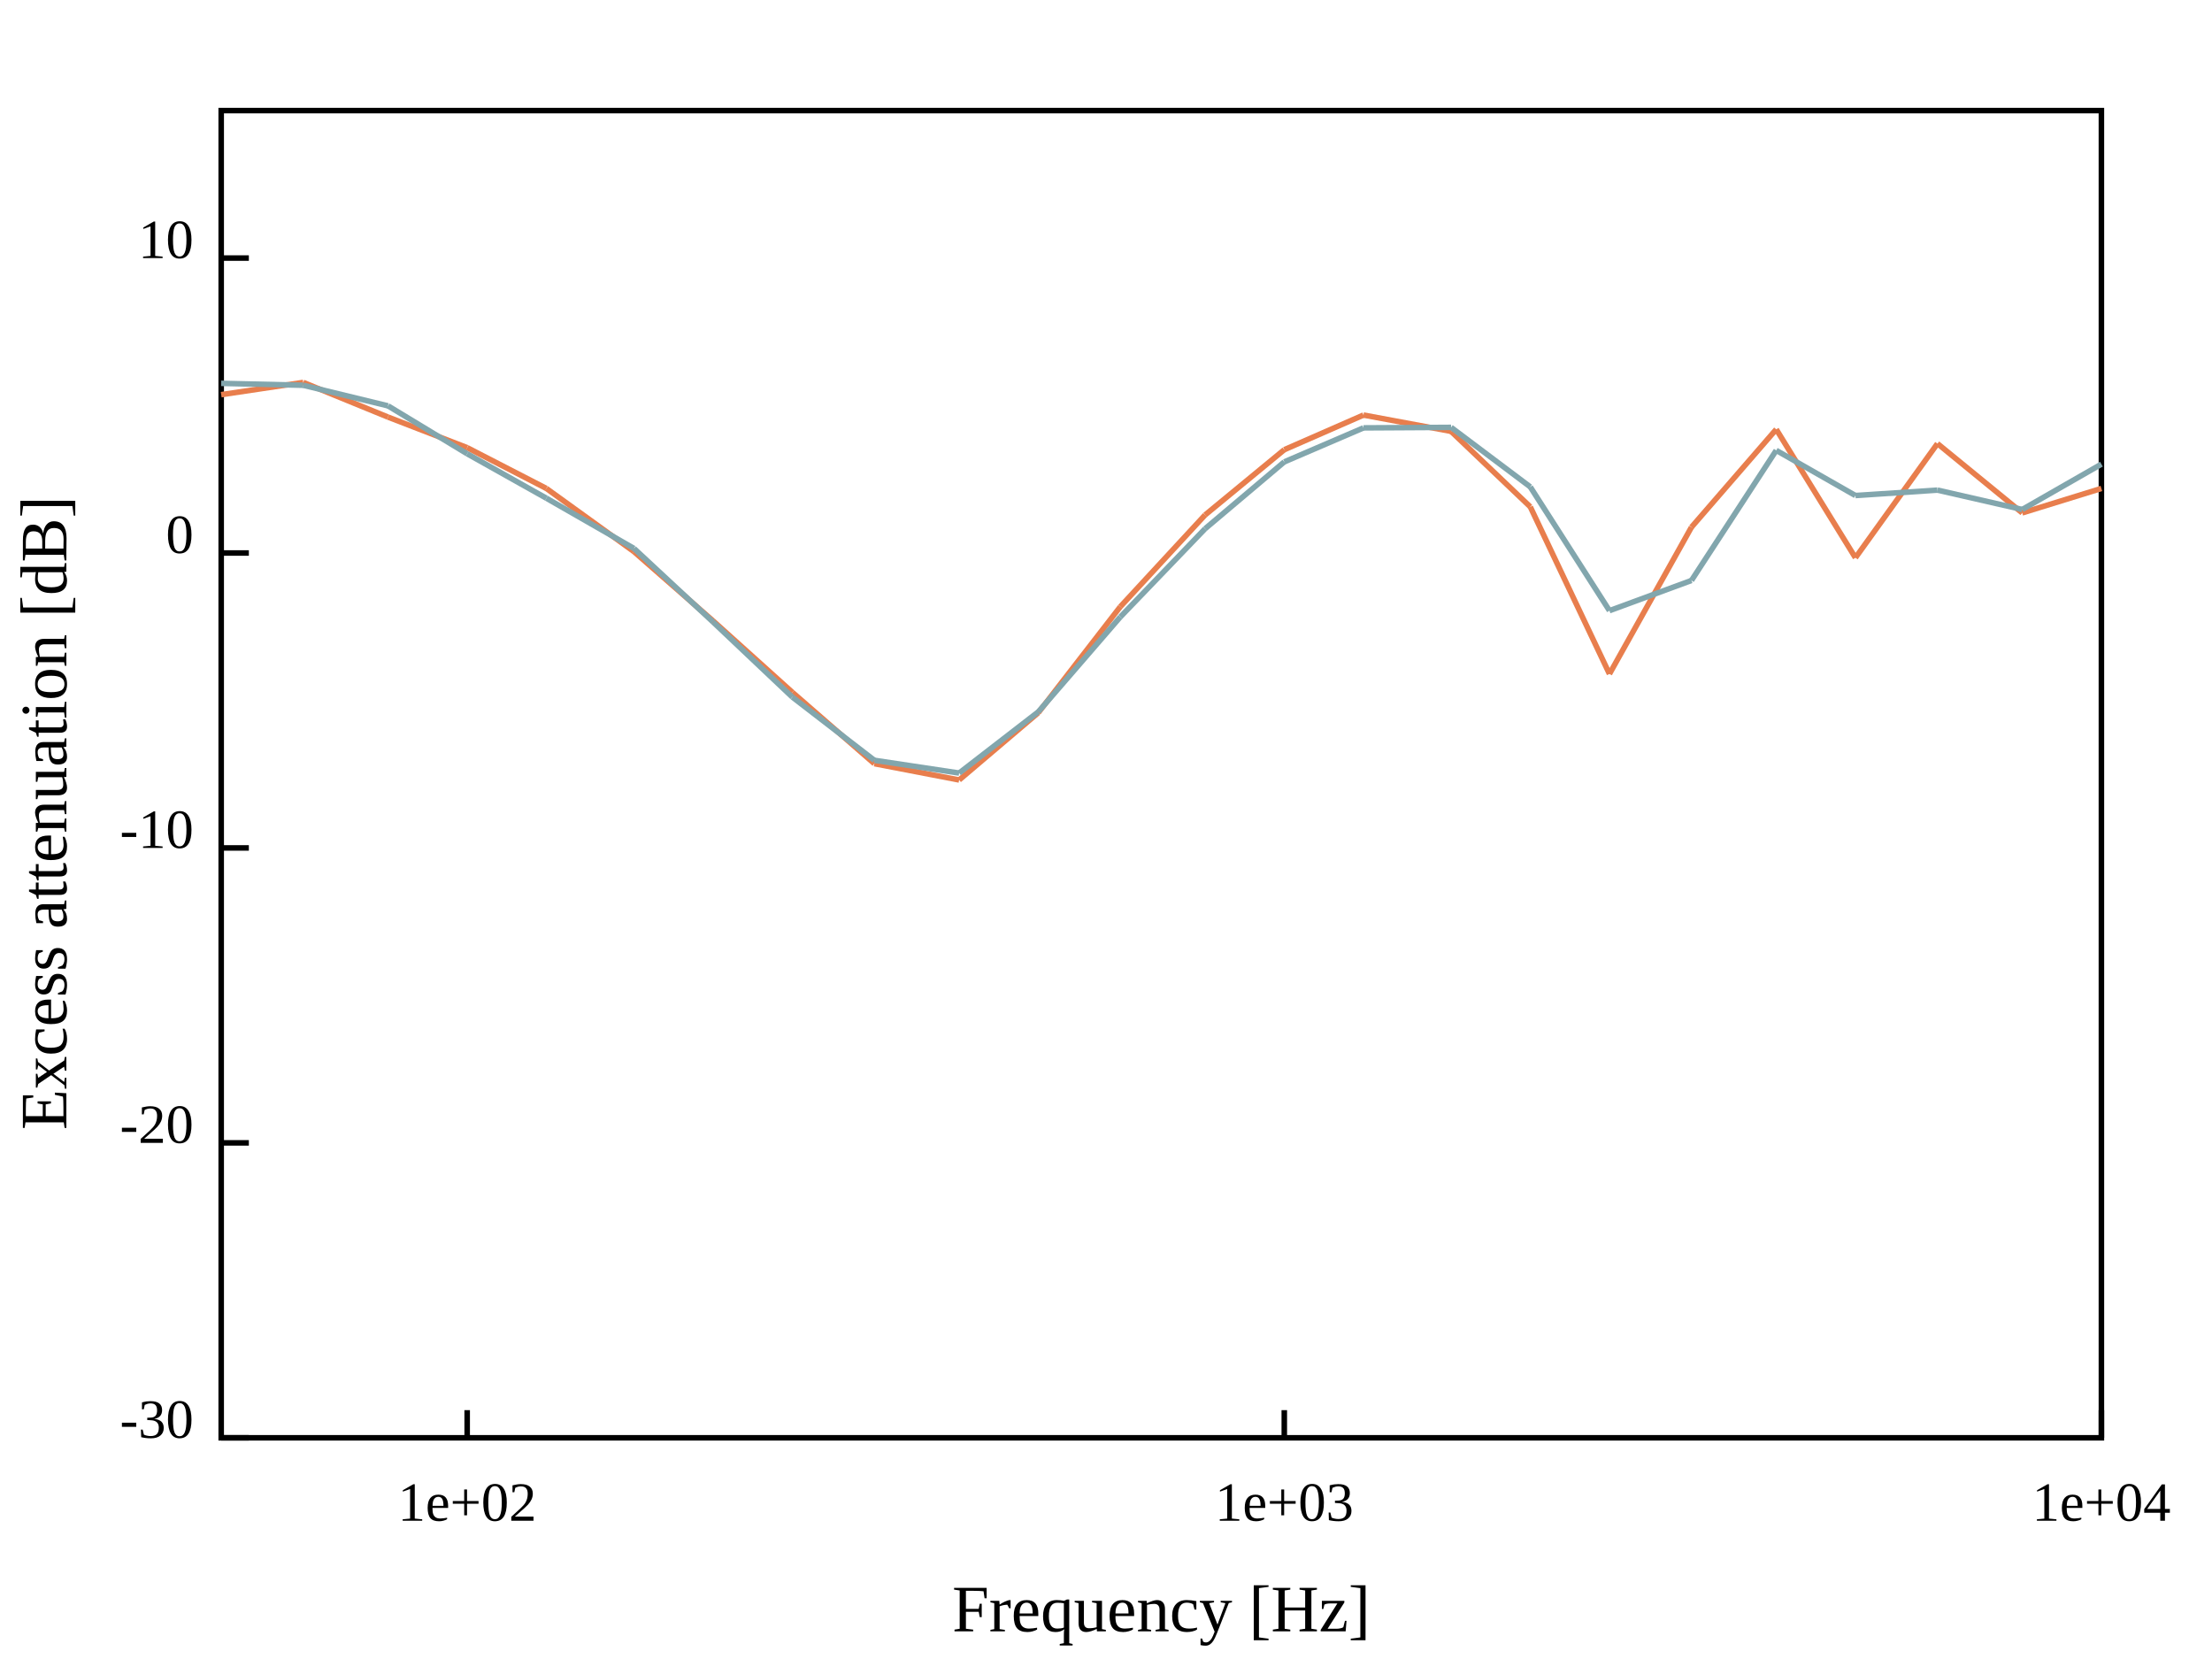
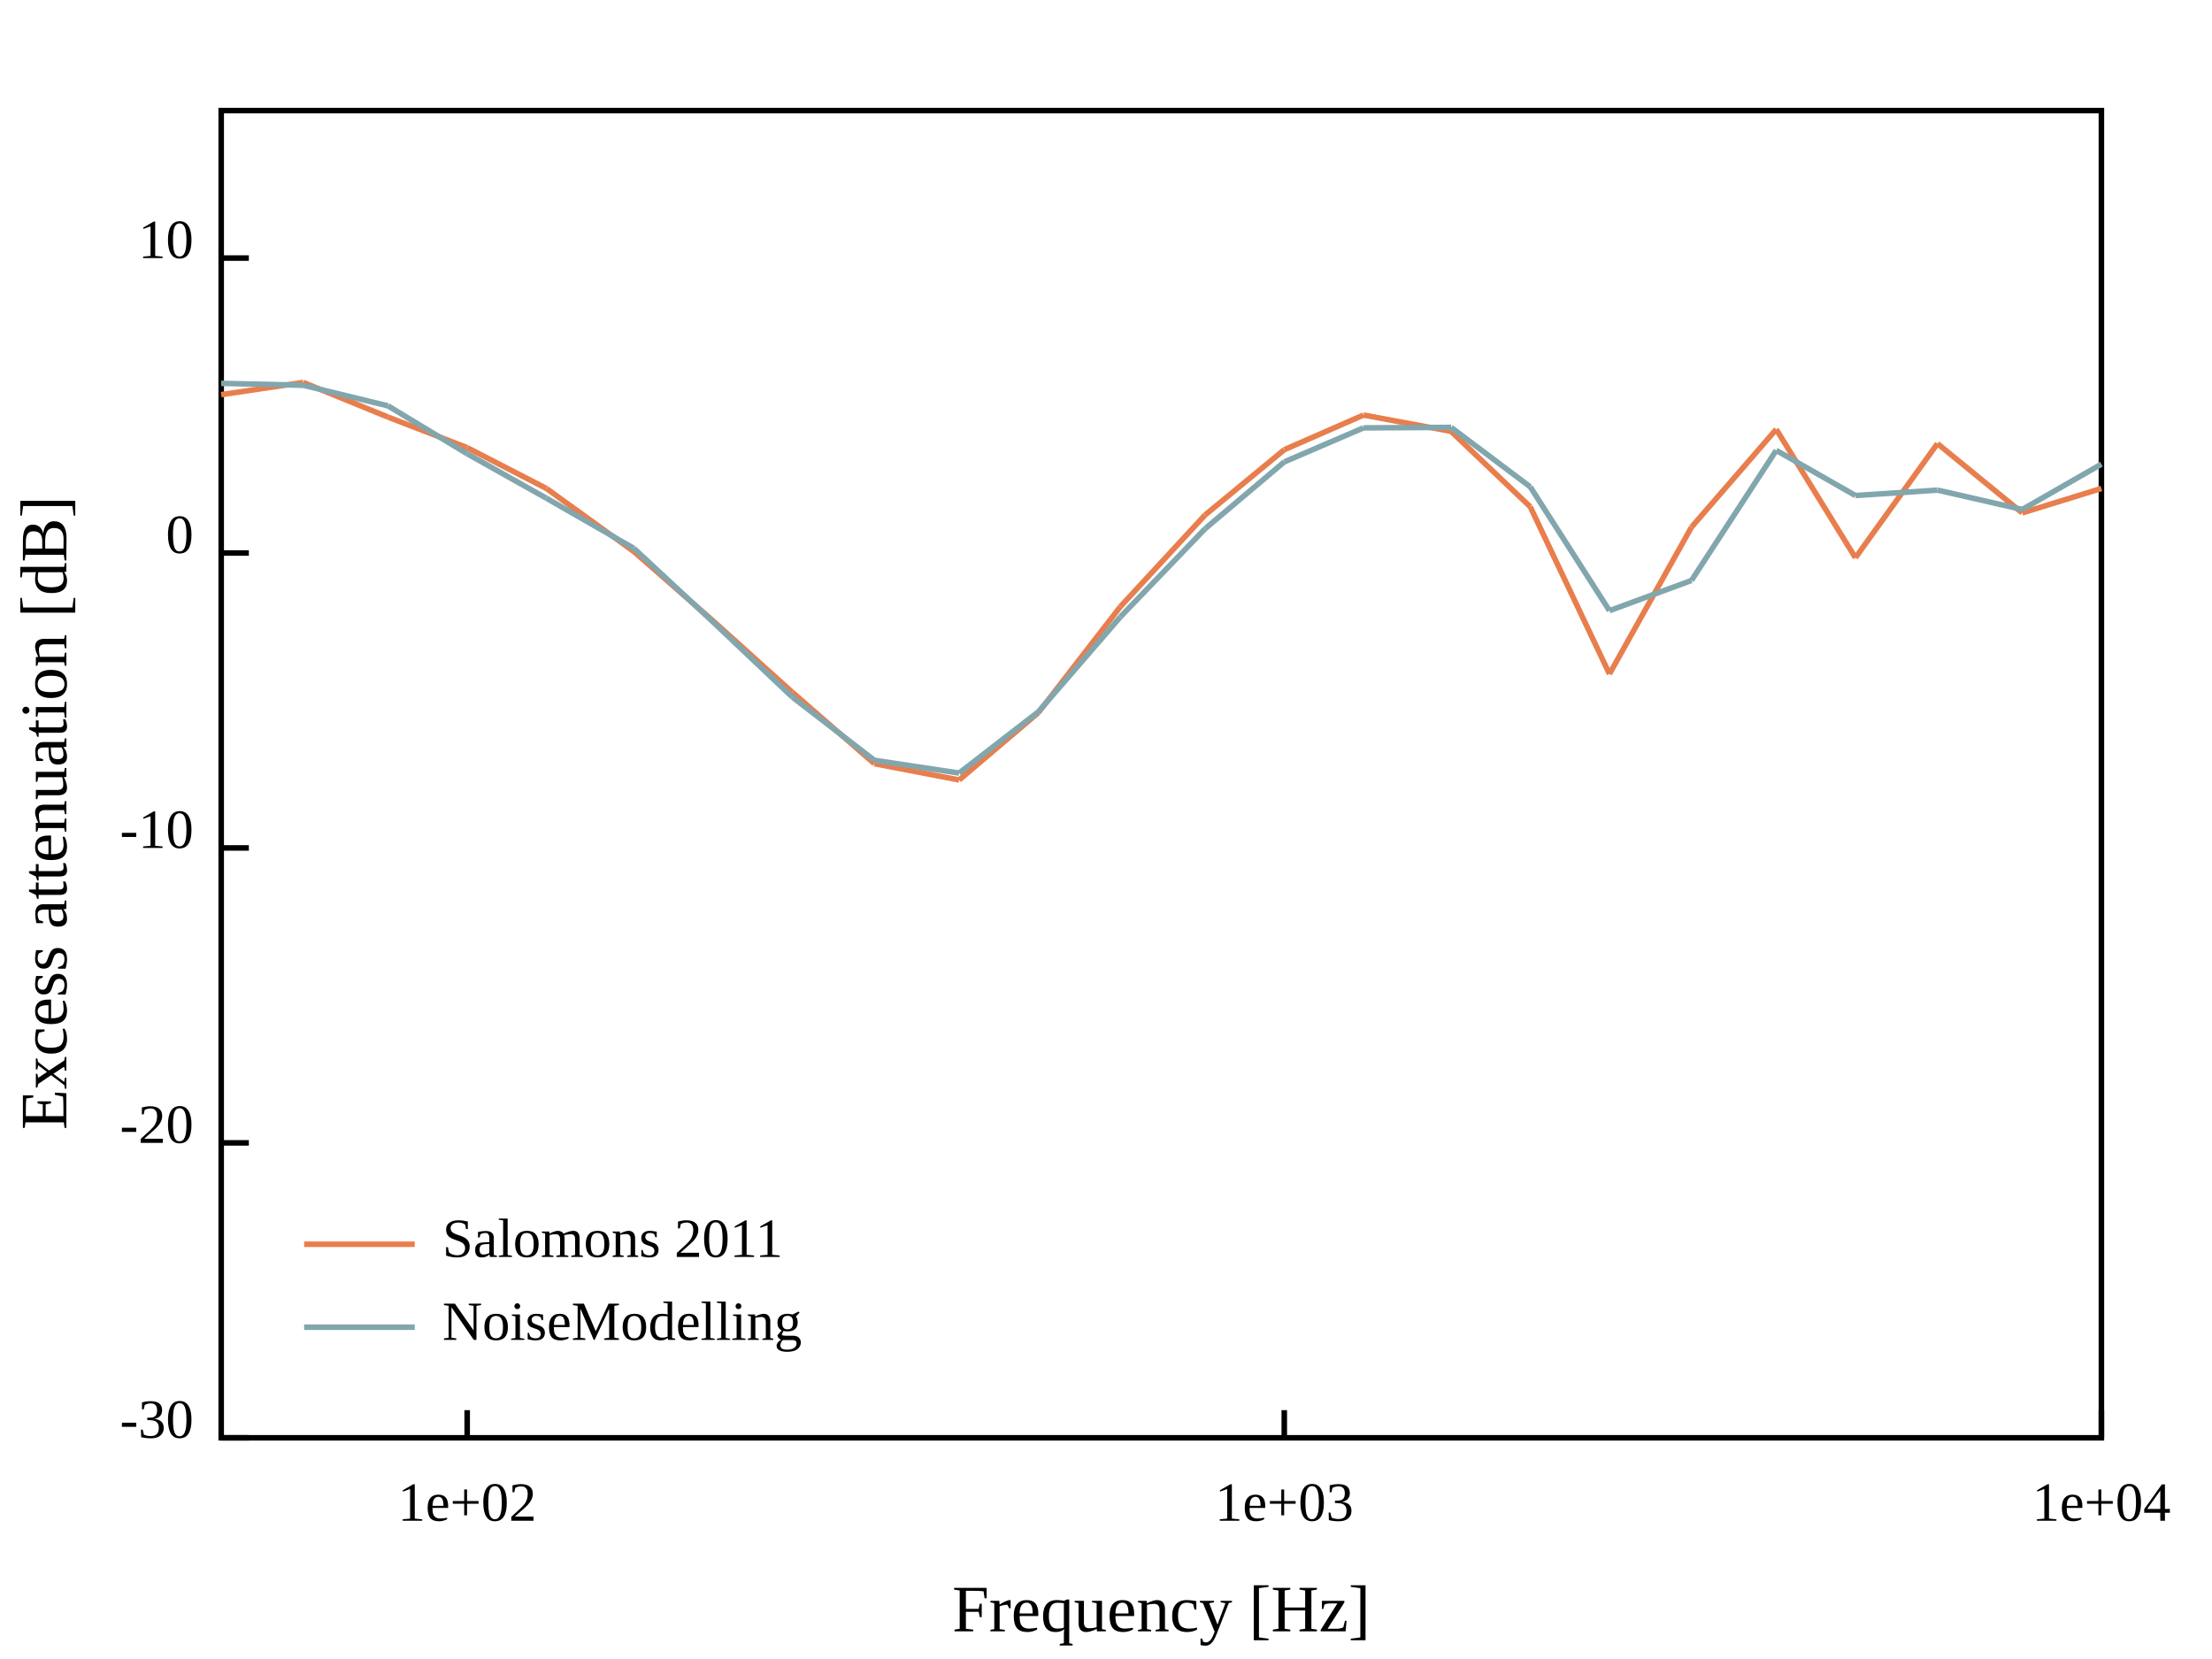
<svg height="300" width="400">
  <rect width="400" height="300" x="0" y="0" style="fill:white; stroke:none" />
  <rect width="340" height="240" x="40" y="20" style="fill:none; stroke-width:1;stroke:black" />
  <line x1="40" y1="260" x2="45" y2="260" style="fill:none; stroke-width:1; stroke:black" />
  <text x="35" y="260" text-anchor="end" style="stroke:none; fill:black; font-size:smaller">-30</text>
  <line x1="40" y1="206.667" x2="45" y2="206.667" style="fill:none; stroke-width:1; stroke:black" />
  <text x="35" y="206.667" text-anchor="end" style="stroke:none; fill:black; font-size:smaller">-20</text>
  <line x1="40" y1="153.333" x2="45" y2="153.333" style="fill:none; stroke-width:1; stroke:black" />
  <text x="35" y="153.333" text-anchor="end" style="stroke:none; fill:black; font-size:smaller">-10</text>
  <line x1="40" y1="100" x2="45" y2="100" style="fill:none; stroke-width:1; stroke:black" />
  <text x="35" y="100" text-anchor="end" style="stroke:none; fill:black; font-size:smaller">0</text>
  <line x1="40" y1="46.667" x2="45" y2="46.667" style="fill:none; stroke-width:1; stroke:black" />
  <text x="35" y="46.667" text-anchor="end" style="stroke:none; fill:black; font-size:smaller">10</text>
  <line x1="84.48" y1="260" x2="84.48" y2="255" style="fill:none; stroke-width:1; stroke:black" />
  <text x="84.48" y="275" text-anchor="middle" style="stroke:none; fill:black; font-size:smaller">1e+02</text>
  <line x1="232.24" y1="260" x2="232.24" y2="255" style="fill:none; stroke-width:1; stroke:black" />
  <text x="232.24" y="275" text-anchor="middle" style="stroke:none; fill:black; font-size:smaller">1e+03</text>
  <line x1="380" y1="260" x2="380" y2="255" style="fill:none; stroke-width:1; stroke:black" />
  <text x="380" y="275" text-anchor="middle" style="stroke:none; fill:black; font-size:smaller">1e+04</text>
  <line x1="40" y1="71.367" x2="54.831" y2="69.155" style="fill:none; stroke-width:1; stroke:rgb(232,126,77)" />
  <line x1="54.831" y1="69.155" x2="70.161" y2="75.422" style="fill:none; stroke-width:1; stroke:rgb(232,126,77)" />
  <line x1="70.161" y1="75.422" x2="84.48" y2="80.952" style="fill:none; stroke-width:1; stroke:rgb(232,126,77)" />
  <line x1="84.48" y1="80.952" x2="98.8" y2="88.326" style="fill:none; stroke-width:1; stroke:rgb(232,126,77)" />
  <line x1="98.8" y1="88.326" x2="114.641" y2="99.754" style="fill:none; stroke-width:1; stroke:rgb(232,126,77)" />
  <line x1="114.641" y1="99.754" x2="128.96" y2="112.289" style="fill:none; stroke-width:1; stroke:rgb(232,126,77)" />
  <line x1="128.96" y1="112.289" x2="143.28" y2="125.192" style="fill:none; stroke-width:1; stroke:rgb(232,126,77)" />
  <line x1="143.28" y1="125.192" x2="158.11" y2="138.095" style="fill:none; stroke-width:1; stroke:rgb(232,126,77)" />
  <line x1="158.11" y1="138.095" x2="173.441" y2="141.045" style="fill:none; stroke-width:1; stroke:rgb(232,126,77)" />
  <line x1="173.441" y1="141.045" x2="187.76" y2="128.879" style="fill:none; stroke-width:1; stroke:rgb(232,126,77)" />
  <line x1="187.76" y1="128.879" x2="202.591" y2="109.708" style="fill:none; stroke-width:1; stroke:rgb(232,126,77)" />
  <line x1="202.591" y1="109.708" x2="217.921" y2="93.118" style="fill:none; stroke-width:1; stroke:rgb(232,126,77)" />
  <line x1="217.921" y1="93.118" x2="232.24" y2="81.321" style="fill:none; stroke-width:1; stroke:rgb(232,126,77)" />
  <line x1="232.24" y1="81.321" x2="246.559" y2="75.054" style="fill:none; stroke-width:1; stroke:rgb(232,126,77)" />
  <line x1="246.559" y1="75.054" x2="262.401" y2="78.003" style="fill:none; stroke-width:1; stroke:rgb(232,126,77)" />
  <line x1="262.401" y1="78.003" x2="276.72" y2="91.644" style="fill:none; stroke-width:1; stroke:rgb(232,126,77)" />
  <line x1="276.72" y1="91.644" x2="291.04" y2="121.874" style="fill:none; stroke-width:1; stroke:rgb(232,126,77)" />
  <line x1="291.04" y1="121.874" x2="305.87" y2="95.33" style="fill:none; stroke-width:1; stroke:rgb(232,126,77)" />
  <line x1="305.87" y1="95.33" x2="321.2" y2="77.634" style="fill:none; stroke-width:1; stroke:rgb(232,126,77)" />
  <line x1="321.2" y1="77.634" x2="335.52" y2="100.86" style="fill:none; stroke-width:1; stroke:rgb(232,126,77)" />
  <line x1="335.52" y1="100.86" x2="350.351" y2="80.215" style="fill:none; stroke-width:1; stroke:rgb(232,126,77)" />
  <line x1="350.351" y1="80.215" x2="365.681" y2="92.75" style="fill:none; stroke-width:1; stroke:rgb(232,126,77)" />
  <line x1="365.681" y1="92.75" x2="380" y2="88.326" style="fill:none; stroke-width:1; stroke:rgb(232,126,77)" />
  <line x1="40" y1="69.323" x2="54.831" y2="69.666" style="fill:none; stroke-width:1; stroke:rgb(130,166,173)" />
  <line x1="54.831" y1="69.666" x2="70.161" y2="73.392" style="fill:none; stroke-width:1; stroke:rgb(130,166,173)" />
  <line x1="70.161" y1="73.392" x2="84.48" y2="82.058" style="fill:none; stroke-width:1; stroke:rgb(130,166,173)" />
  <line x1="84.48" y1="82.058" x2="98.8" y2="90.09" style="fill:none; stroke-width:1; stroke:rgb(130,166,173)" />
  <line x1="98.8" y1="90.09" x2="114.641" y2="99.175" style="fill:none; stroke-width:1; stroke:rgb(130,166,173)" />
  <line x1="114.641" y1="99.175" x2="128.96" y2="112.493" style="fill:none; stroke-width:1; stroke:rgb(130,166,173)" />
  <line x1="128.96" y1="112.493" x2="143.28" y2="126.051" style="fill:none; stroke-width:1; stroke:rgb(130,166,173)" />
  <line x1="143.28" y1="126.051" x2="158.11" y2="137.483" style="fill:none; stroke-width:1; stroke:rgb(130,166,173)" />
  <line x1="158.11" y1="137.483" x2="173.441" y2="139.793" style="fill:none; stroke-width:1; stroke:rgb(130,166,173)" />
  <line x1="173.441" y1="139.793" x2="187.76" y2="128.723" style="fill:none; stroke-width:1; stroke:rgb(130,166,173)" />
  <line x1="187.76" y1="128.723" x2="202.591" y2="111.56" style="fill:none; stroke-width:1; stroke:rgb(130,166,173)" />
  <line x1="202.591" y1="111.56" x2="217.921" y2="95.609" style="fill:none; stroke-width:1; stroke:rgb(130,166,173)" />
  <line x1="217.921" y1="95.609" x2="232.24" y2="83.523" style="fill:none; stroke-width:1; stroke:rgb(130,166,173)" />
  <line x1="232.24" y1="83.523" x2="246.559" y2="77.372" style="fill:none; stroke-width:1; stroke:rgb(130,166,173)" />
  <line x1="246.559" y1="77.372" x2="262.401" y2="77.281" style="fill:none; stroke-width:1; stroke:rgb(130,166,173)" />
  <line x1="262.401" y1="77.281" x2="276.72" y2="88.044" style="fill:none; stroke-width:1; stroke:rgb(130,166,173)" />
  <line x1="276.72" y1="88.044" x2="291.04" y2="110.427" style="fill:none; stroke-width:1; stroke:rgb(130,166,173)" />
  <line x1="291.04" y1="110.427" x2="305.87" y2="104.967" style="fill:none; stroke-width:1; stroke:rgb(130,166,173)" />
  <line x1="305.87" y1="104.967" x2="321.2" y2="81.441" style="fill:none; stroke-width:1; stroke:rgb(130,166,173)" />
  <line x1="321.2" y1="81.441" x2="335.52" y2="89.607" style="fill:none; stroke-width:1; stroke:rgb(130,166,173)" />
  <line x1="335.52" y1="89.607" x2="350.351" y2="88.628" style="fill:none; stroke-width:1; stroke:rgb(130,166,173)" />
  <line x1="350.351" y1="88.628" x2="365.681" y2="92.132" style="fill:none; stroke-width:1; stroke:rgb(130,166,173)" />
  <line x1="365.681" y1="92.132" x2="380" y2="83.932" style="fill:none; stroke-width:1; stroke:rgb(130,166,173)" />
  <text x="210" y="295" text-anchor="middle" style="stroke:none; fill:black">Frequency [Hz]</text>
  <text x="5" y="140" transform="rotate(-90, 12, 140)" text-anchor="middle" style="stroke:none; fill:black">Excess attenuation [dB]</text>
+   <line x1="55" y1="225" x2="75" y2="225" style="fill:none; stroke-width:1; stroke:rgb(232,126,77)" />
+   <text x="80" y="225" dominant-baseline="middle" style="stroke:none; fill:black; font-size:smaller">Salomons 2011</text>
+   <line x1="55" y1="240" x2="75" y2="240" style="fill:none; stroke-width:1; stroke:rgb(130,166,173)" />
+   <text x="80" y="240" dominant-baseline="middle" style="stroke:none; fill:black; font-size:smaller">NoiseModelling</text>
</svg>
